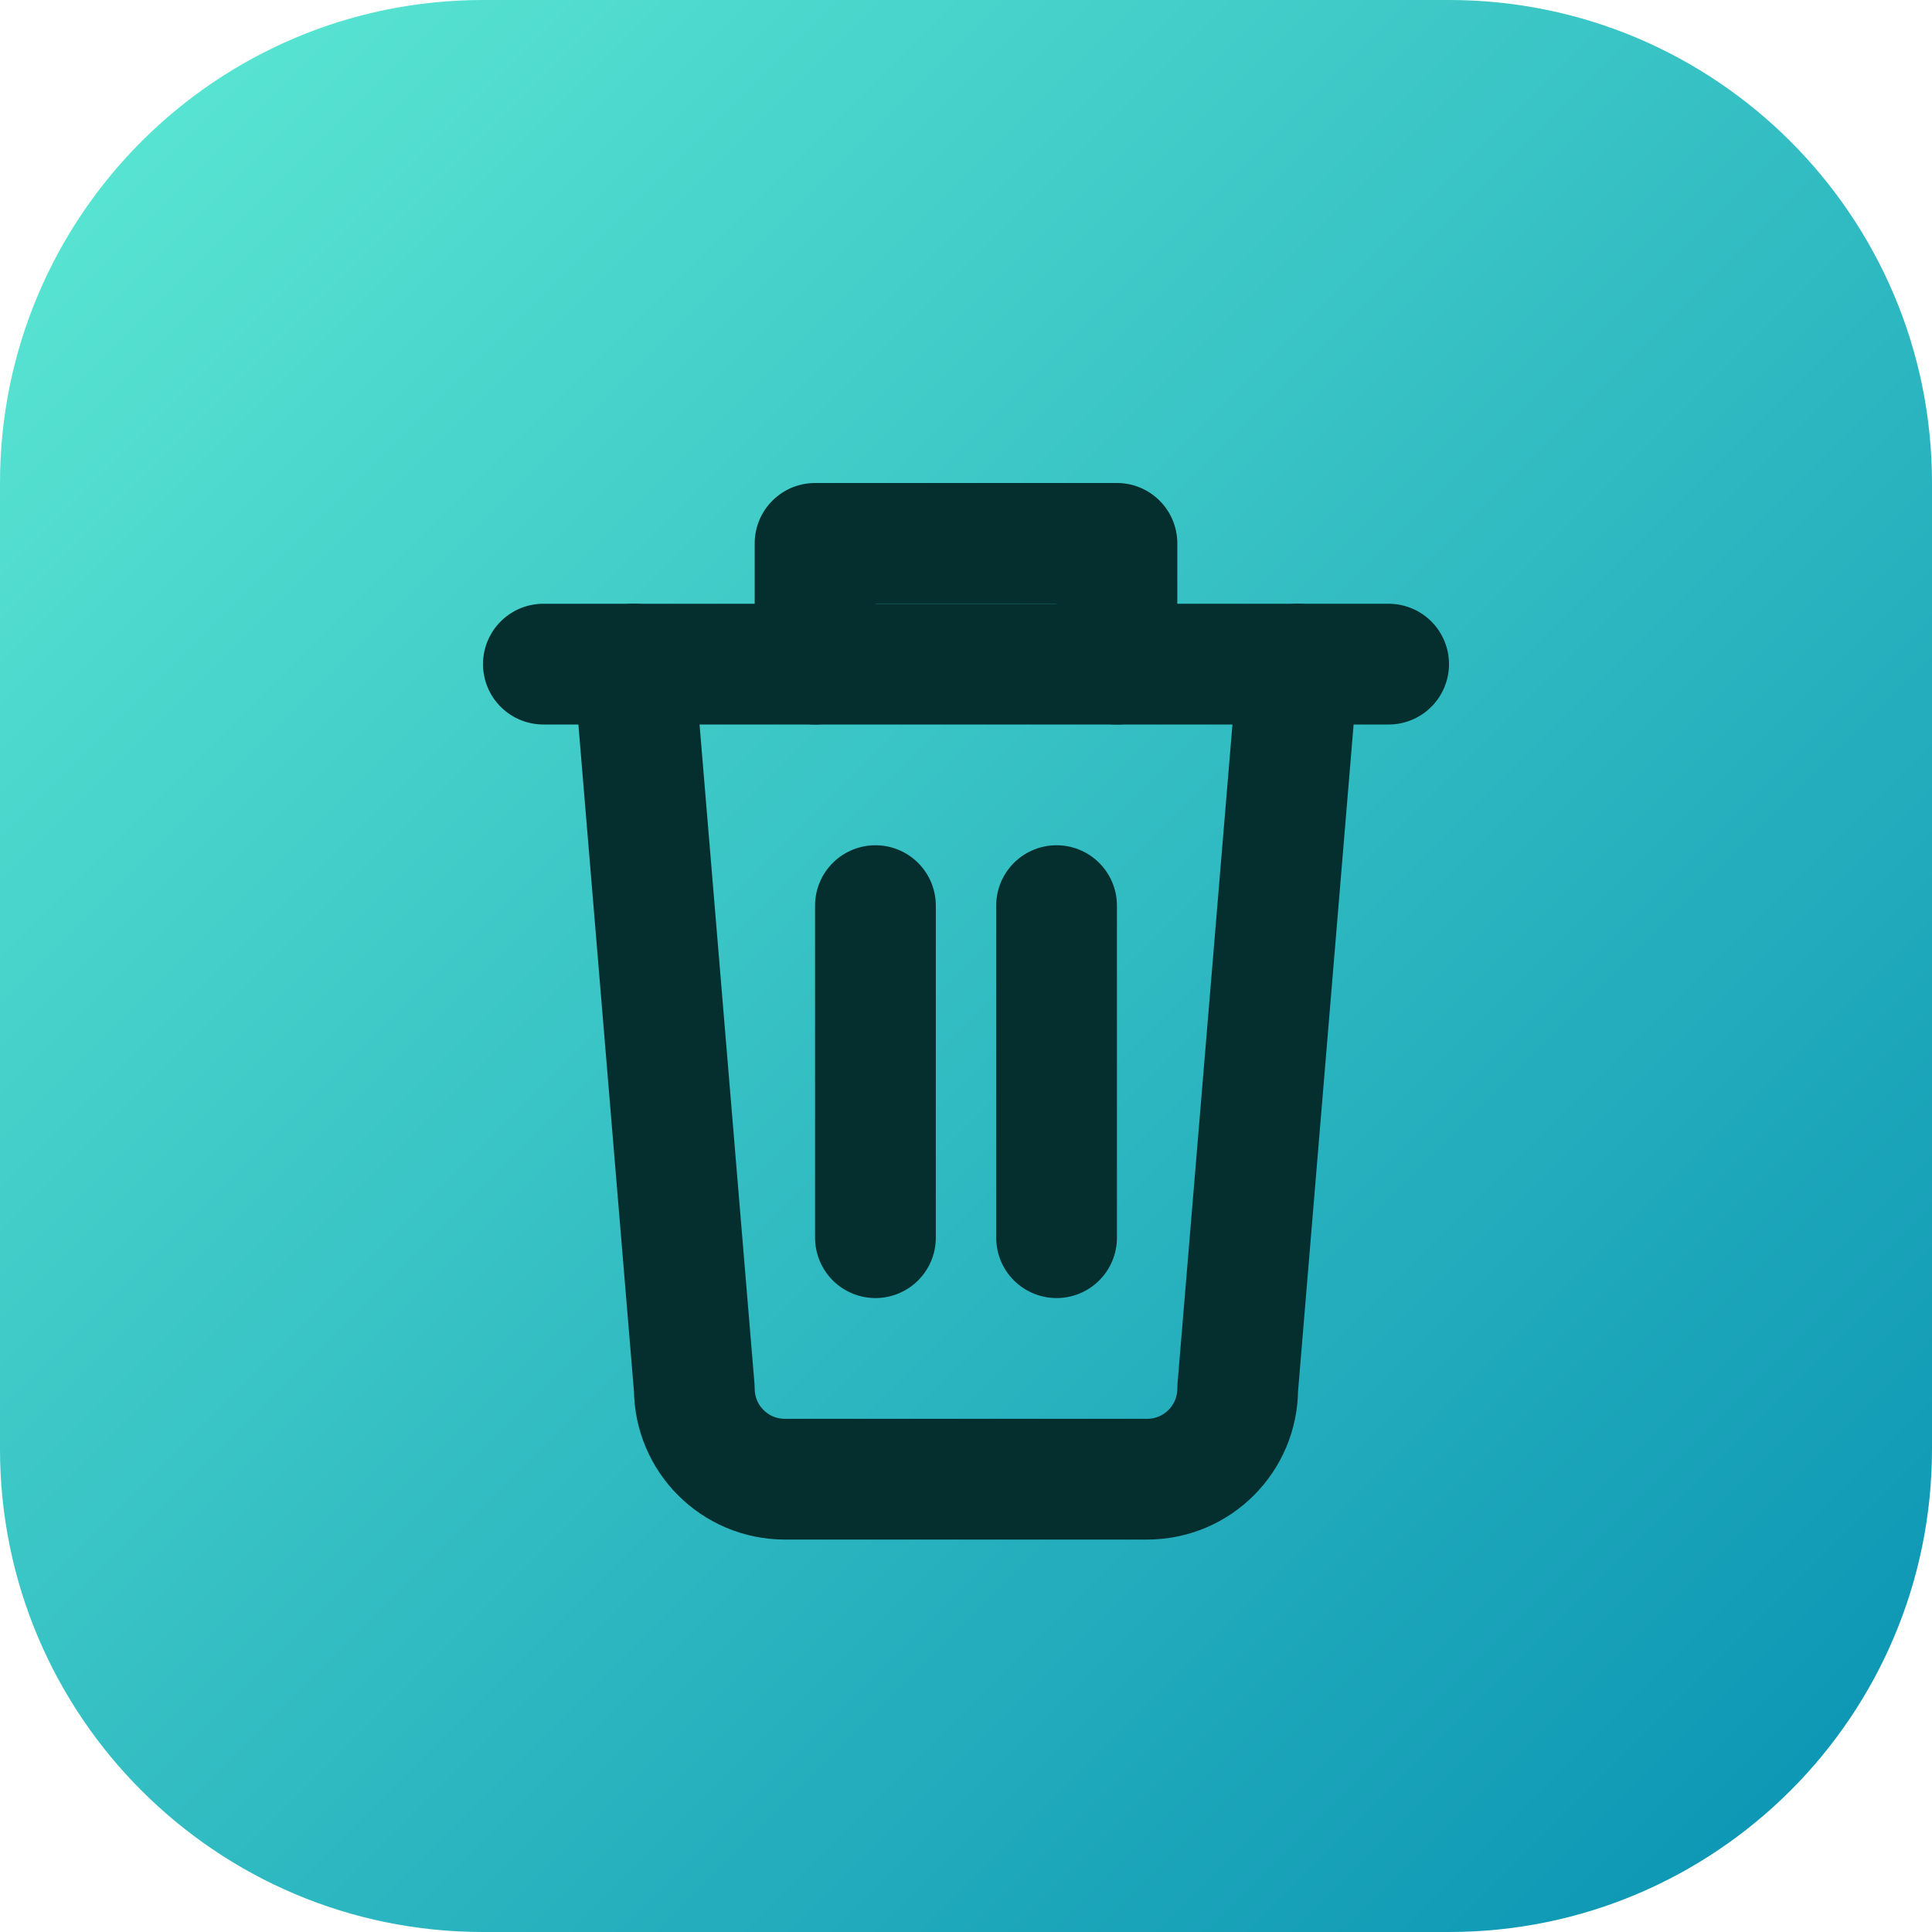
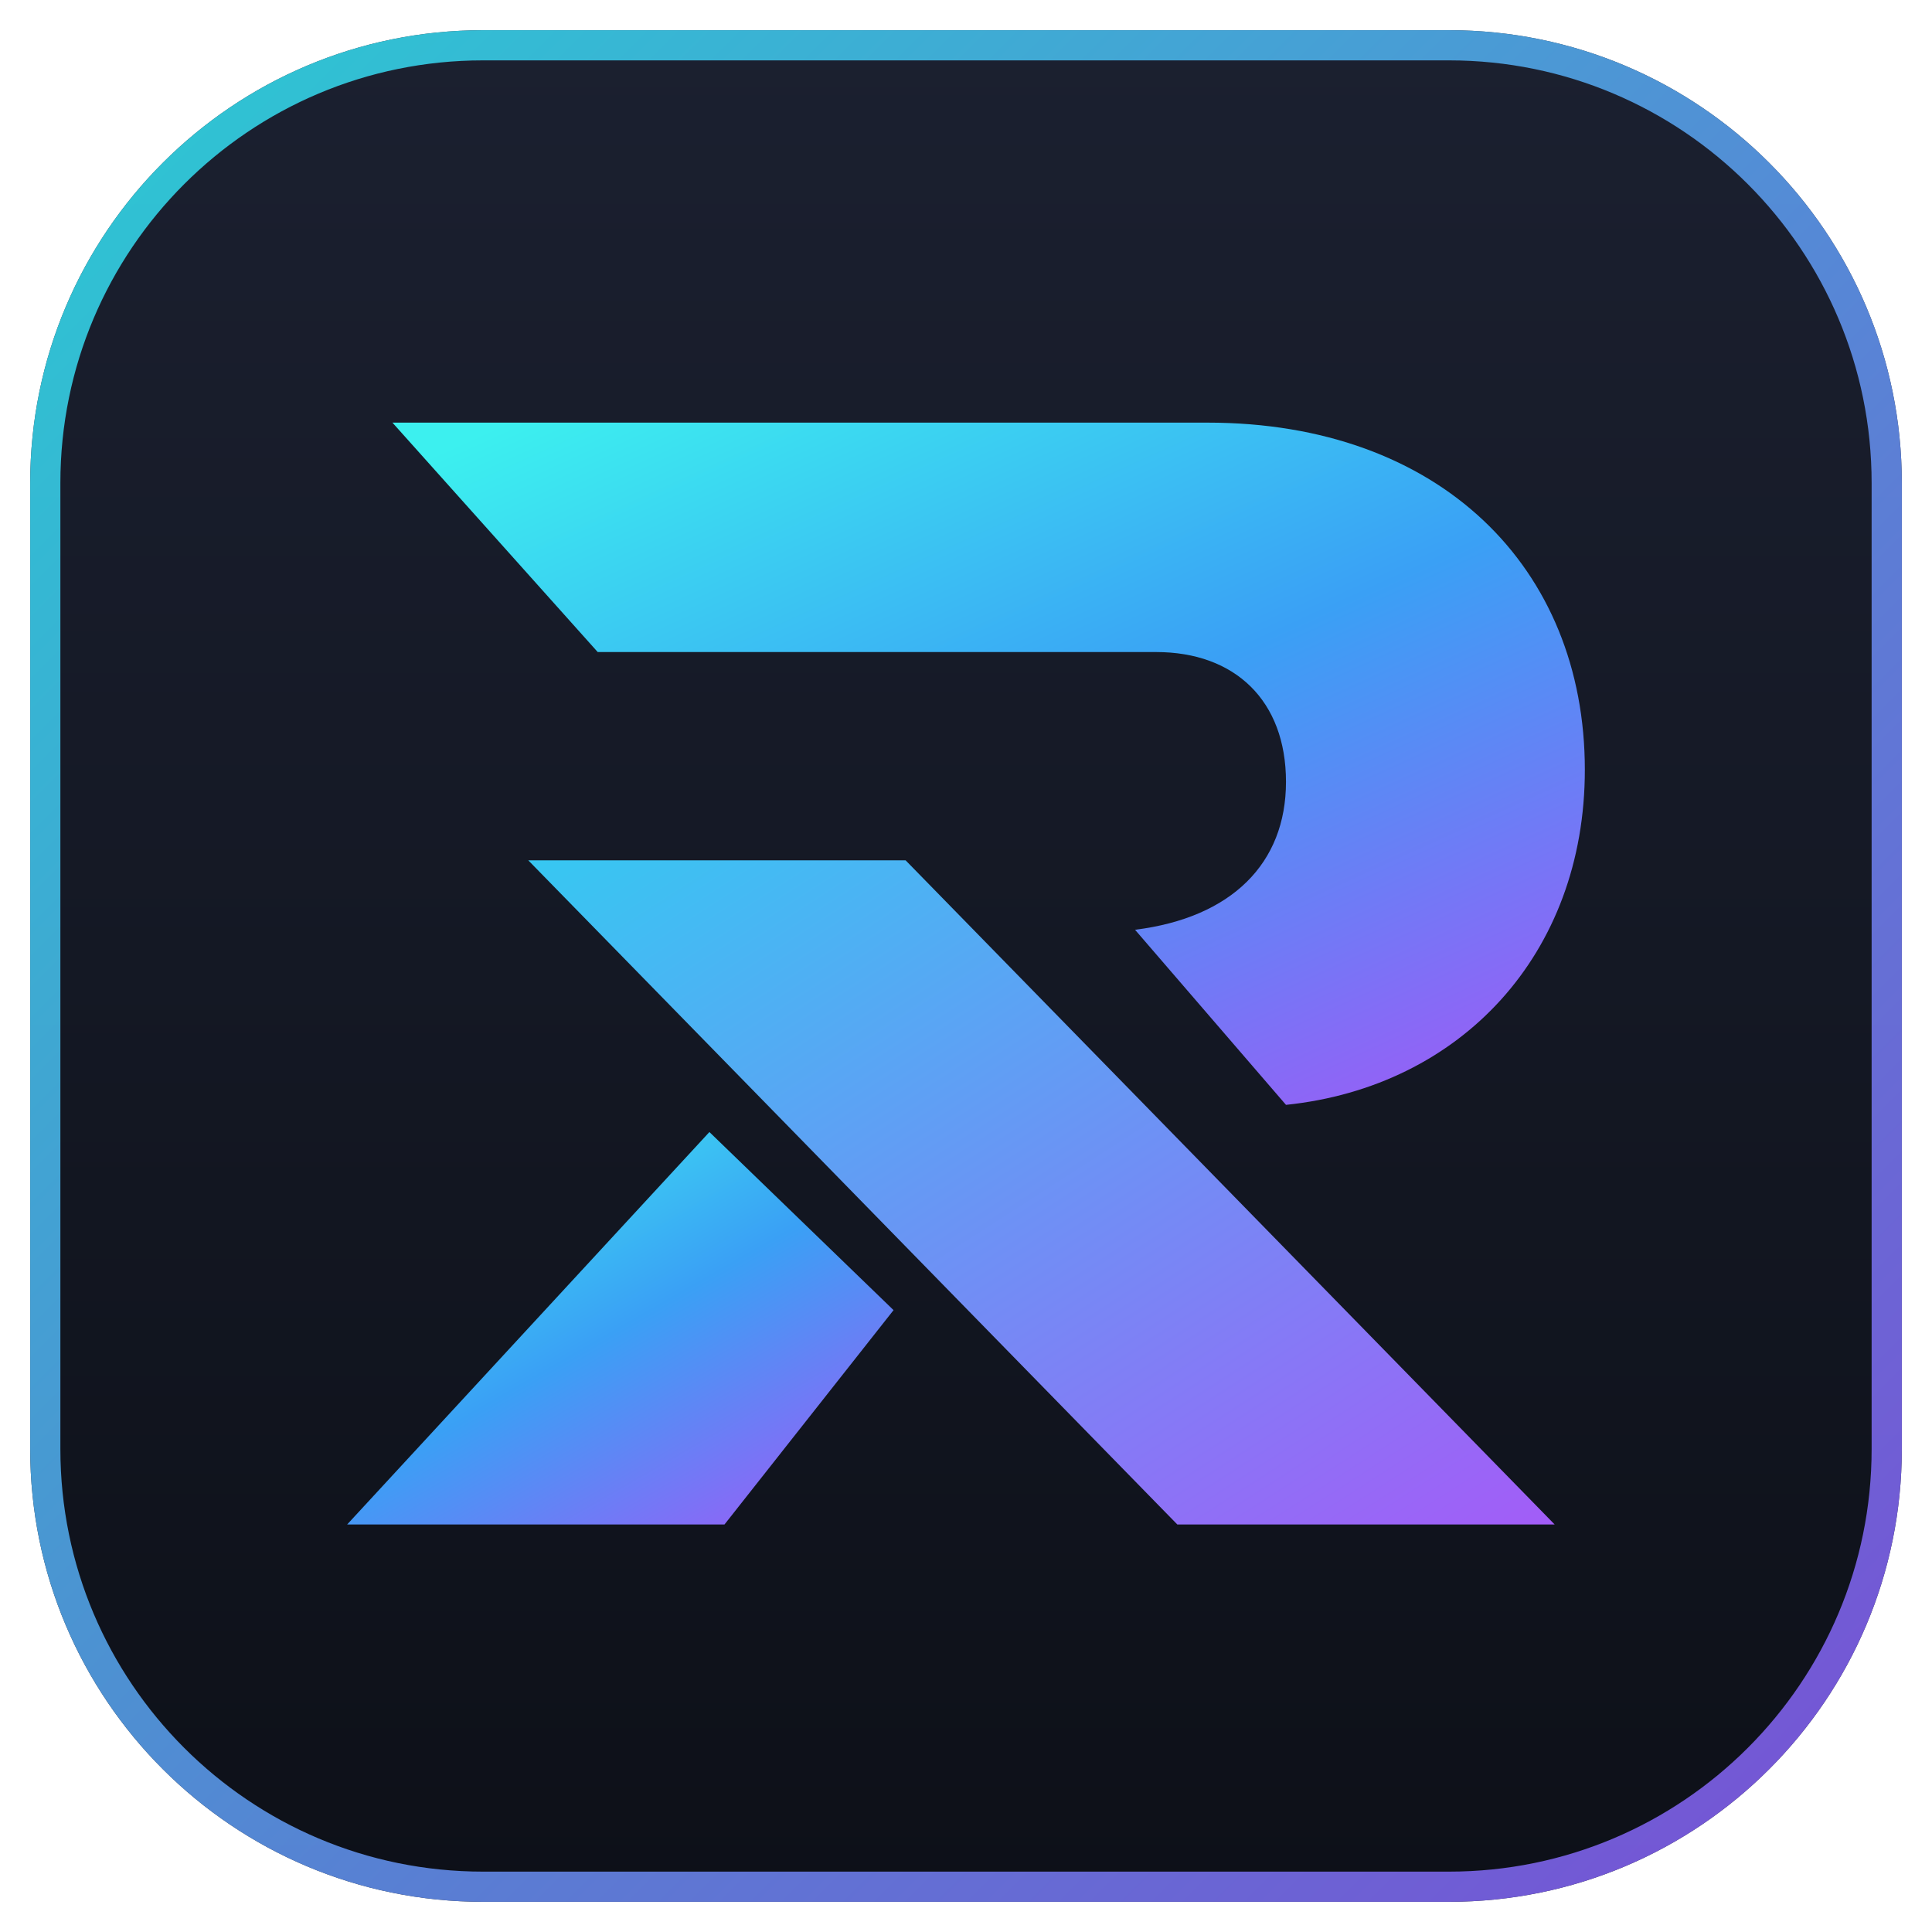
<svg xmlns="http://www.w3.org/2000/svg" viewBox="0 0 64 64">
  <defs>
-     <linearGradient id="bg" x1="0" y1="0" x2="1" y2="1">
-       <stop offset="0" stop-color="#5eead4" />
-       <stop offset="1" stop-color="#0891b2" />
+     <linearGradient id="tile" x1="0" y1="0" x2="0" y2="1">
+       <stop offset="0" stop-color="#1b2030" />
+       <stop offset="1" stop-color="#0d1018" />
+     </linearGradient>
+     <linearGradient id="rim" x1="0" y1="0" x2="1" y2="1">
+       <stop offset="0" stop-color="#2ee6f0" />
+       <stop offset="1" stop-color="#8b5cf6" />
+     </linearGradient>
+     <linearGradient id="ink" x1="0.1" y1="0" x2="0.9" y2="1">
+       <stop offset="0" stop-color="#3cf0ef" />
+       <stop offset="0.5" stop-color="#3aa0f5" />
+       <stop offset="1" stop-color="#9b5cf6" />
+     </linearGradient>
+     <linearGradient id="leg" x1="0" y1="0" x2="1" y2="1">
+       <stop offset="0" stop-color="#36c8f2" />
+       <stop offset="1" stop-color="#a35cf7" />
    </linearGradient>
  </defs>
-   <rect width="64" height="64" rx="16" fill="url(#bg)" />
-   <g fill="none" stroke="#042f2e" stroke-width="4" stroke-linecap="round" stroke-linejoin="round">
-     <path d="M18 22h28" />
-     <path d="M27 22v-4h10v4" />
-     <path d="M21 22l2 24a3 3 0 0 0 3 3h12a3 3 0 0 0 3-3l2-24" />
-     <path d="M29 30v11M35 30v11" />
-   </g>
+   <rect x="1" y="1" width="62" height="62" rx="15" fill="url(#tile)" />
+   <rect x="1.5" y="1.5" width="61" height="61" rx="14.5" fill="none" stroke="url(#rim)" stroke-opacity="0.85" />
+   <path fill="url(#ink)" d="M13 14 H40 C47.7 14 52.5 18.8 52.5 25.5 C52.5 31.6 48.4 36 42.6 36.6 L37.6 30.8 C40.8 30.4 42.6 28.6 42.6 25.9 C42.6 23.2 40.9 21.6 38.3 21.6 H19.8 Z" />
+   <path fill="url(#leg)" d="M17.5 28.5 H30 L51.5 50.5 H39 Z" />
+   <path fill="url(#ink)" d="M23.5 37.5 L29.6 43.4 L24 50.5 H11.5 Z" />
</svg>
